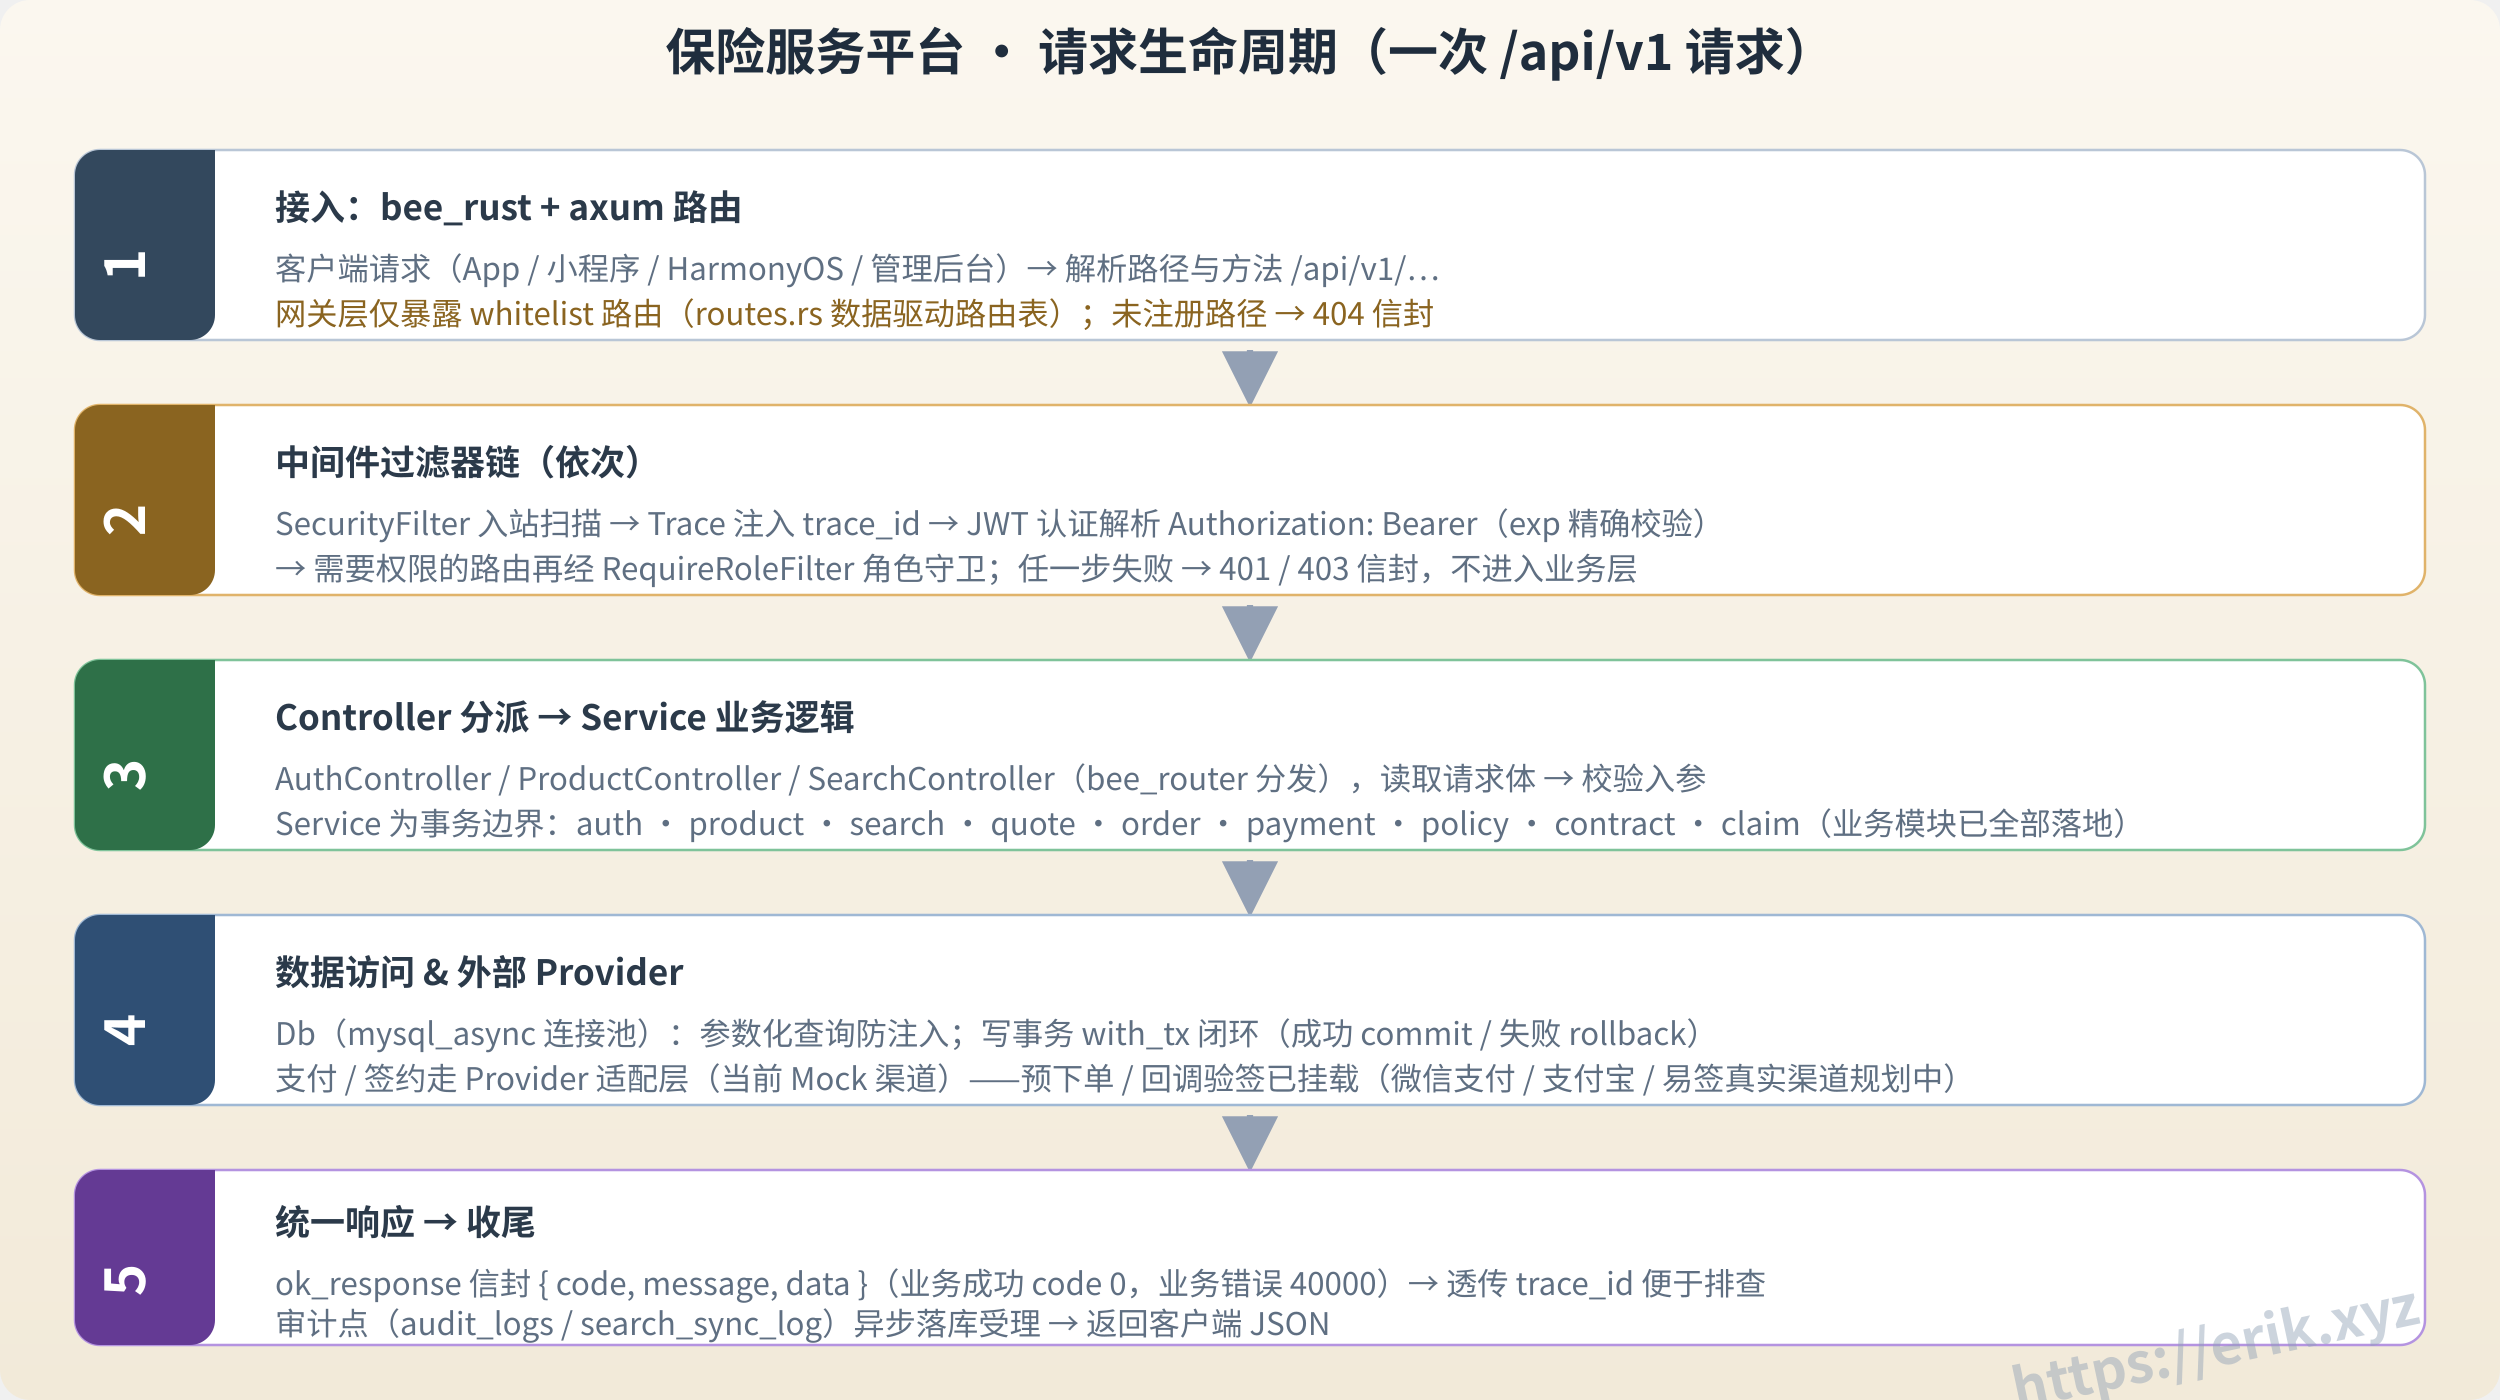
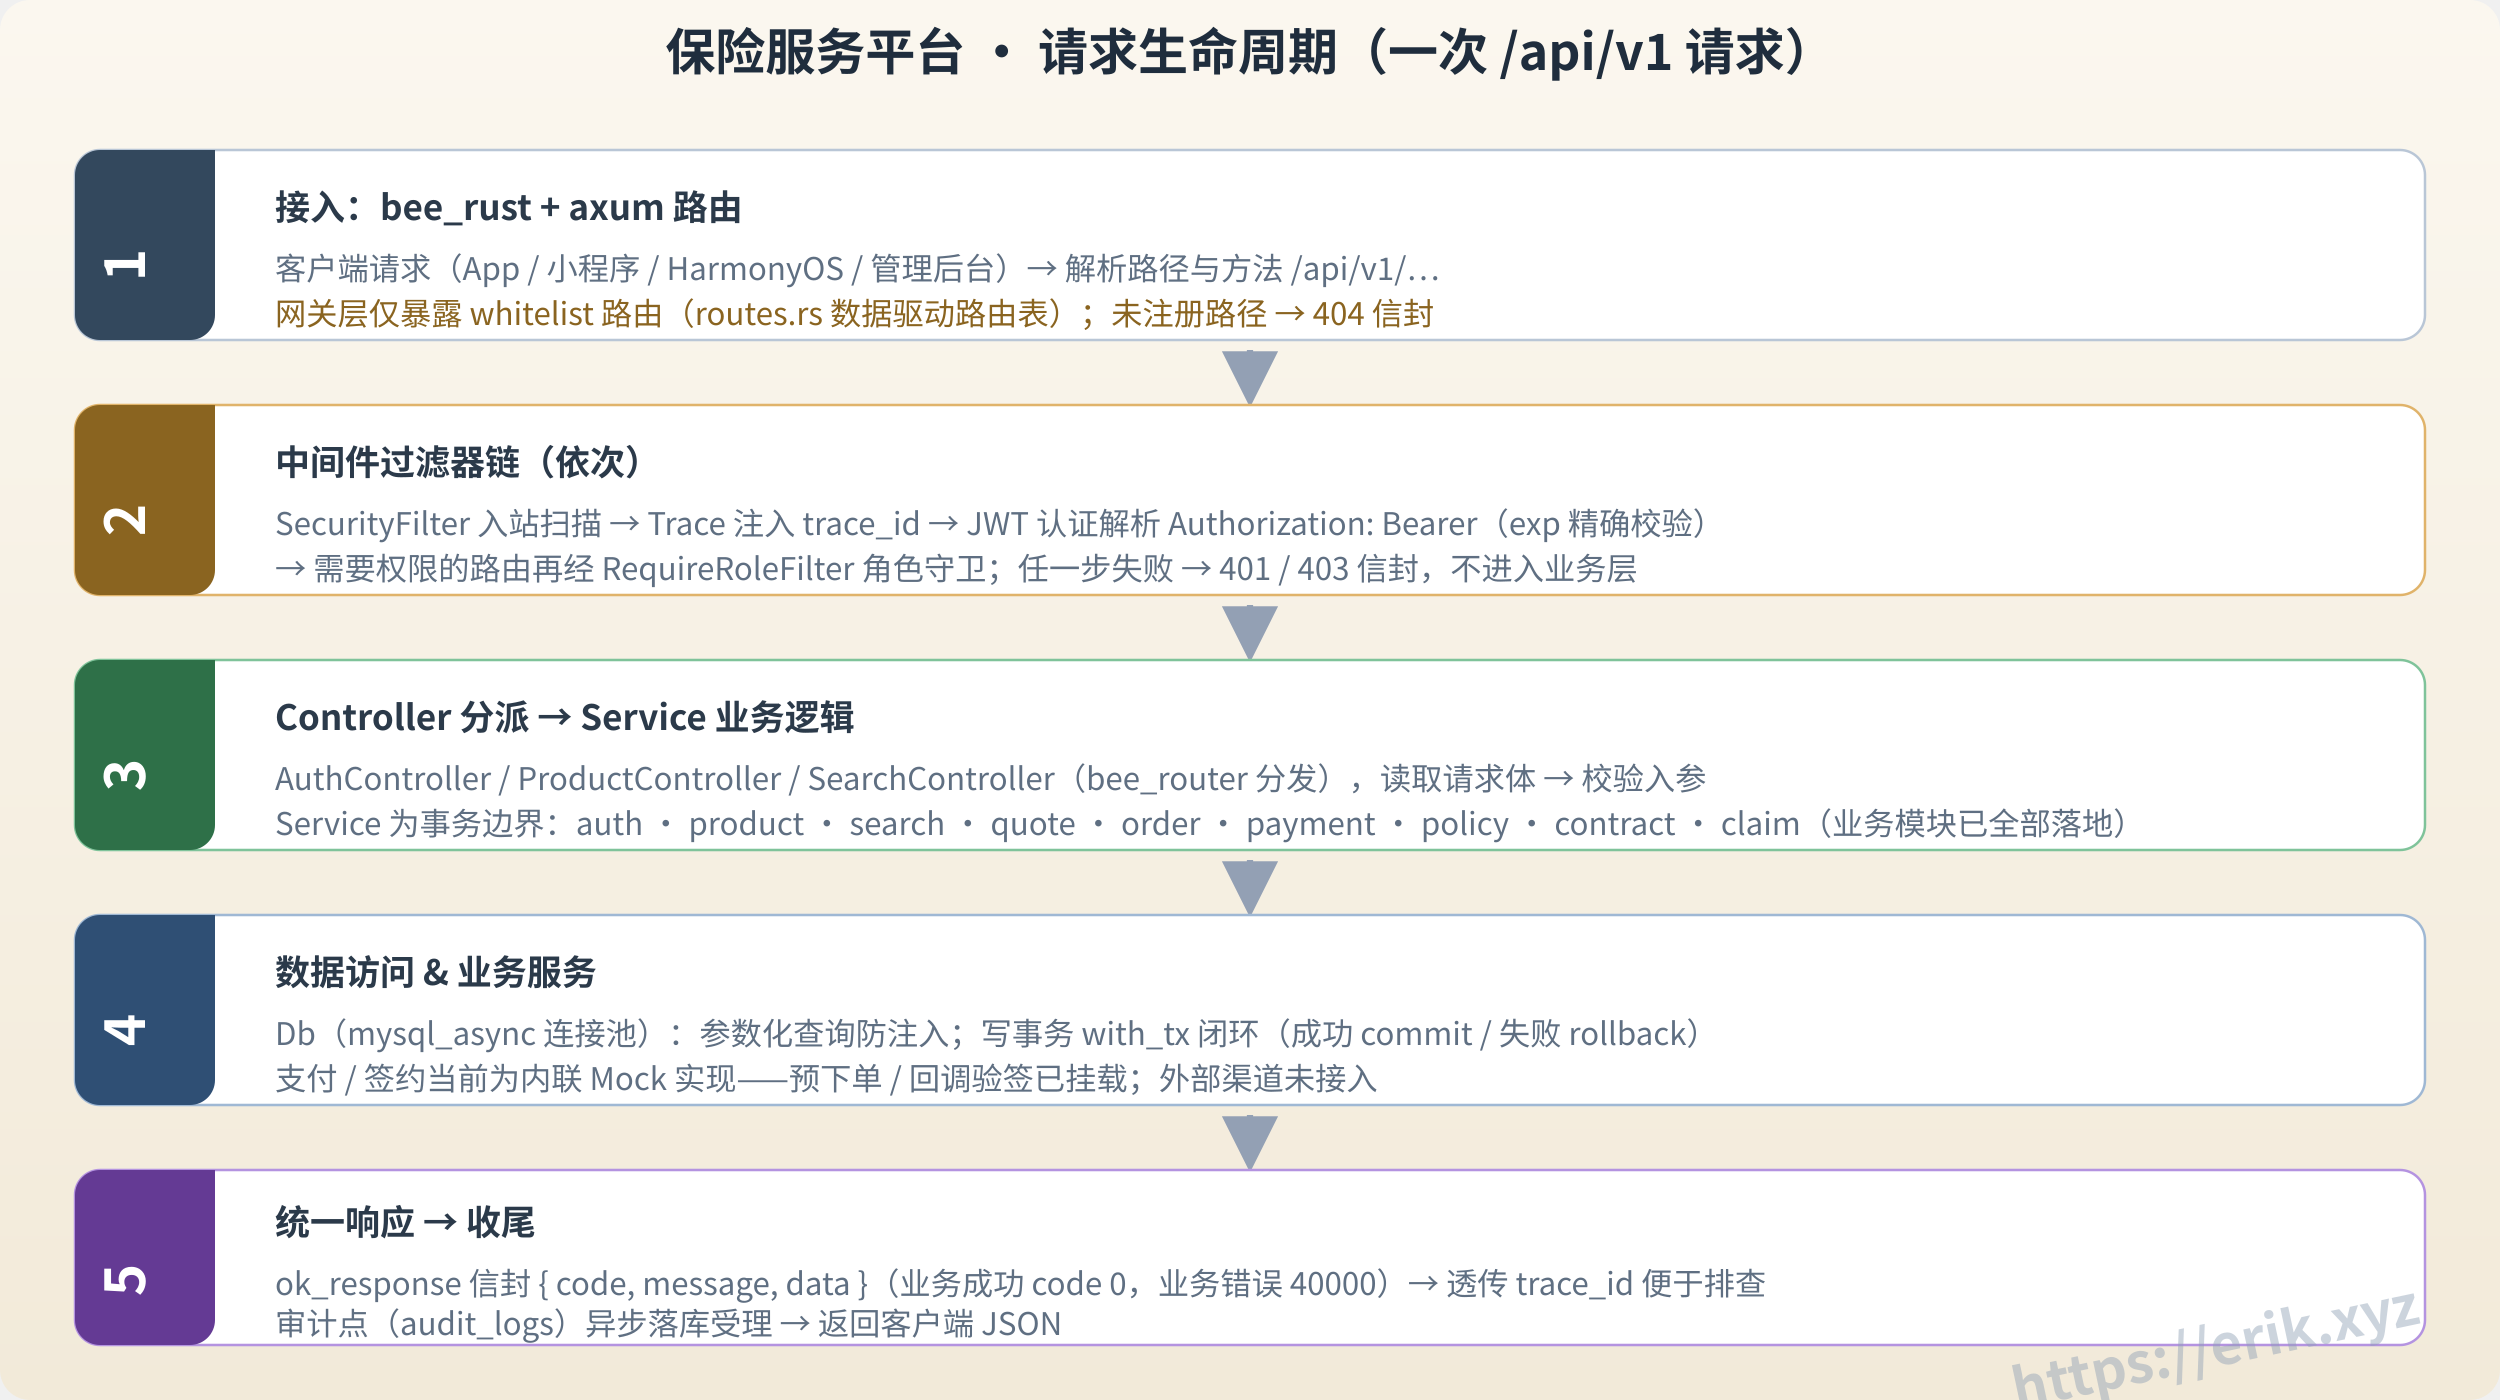
<svg xmlns="http://www.w3.org/2000/svg" width="1000" height="560" viewBox="0 0 1000 560" font-family="'PingFang SC','Microsoft YaHei','Noto Sans CJK SC',sans-serif">
  <defs>
    <marker id="arrow" markerWidth="9" markerHeight="9" refX="7" refY="4.5" orient="auto">
      <path d="M0,0 L9,4.5 L0,9 Z" fill="#93a0b4" />
    </marker>
    <linearGradient id="bg" x1="0" y1="0" x2="0" y2="1">
      <stop offset="0" stop-color="#fbf7ef" />
      <stop offset="1" stop-color="#f2ead9" />
    </linearGradient>
  </defs>
  <rect x="0" y="0" width="1000" height="560" fill="url(#bg)" rx="12" />
  <text x="500" y="28" text-anchor="middle" font-size="20" font-weight="700" fill="#1f2d3d">保险服务平台 · 请求生命周期（一次 /api/v1 请求）</text>
  <rect x="30" y="60" width="940" height="76" rx="10" fill="#fff" stroke="#b9c6d6" />
  <rect x="30" y="60" width="56" height="76" rx="10" fill="#33485d" />
  <rect x="56" y="60" width="30" height="16" fill="#33485d" />
  <text x="58" y="106" text-anchor="middle" font-size="22" fill="#fff" font-weight="700" transform="rotate(-90 58 106)">1</text>
  <text x="110" y="88" font-size="14" font-weight="600" fill="#2b3a4a">接入：bee_rust + axum 路由</text>
  <text x="110" y="112" font-size="12.5" fill="#5f6f82">客户端请求（App / 小程序 / HarmonyOS / 管理后台）→ 解析路径与方法 /api/v1/…</text>
  <text x="110" y="130" font-size="12.5" fill="#8a6420">网关层仅暴露 whitelist 路由（routes.rs 数据驱动路由表）；未注册路径 → 404 信封</text>
  <line x1="500" y1="140" x2="500" y2="158" stroke="#93a0b4" stroke-width="2.5" marker-end="url(#arrow)" />
  <rect x="30" y="162" width="940" height="76" rx="10" fill="#fff" stroke="#e0b36a" />
  <rect x="30" y="162" width="56" height="76" rx="10" fill="#8a6420" />
  <rect x="56" y="162" width="30" height="16" fill="#8a6420" />
  <text x="58" y="208" text-anchor="middle" font-size="22" fill="#fff" font-weight="700" transform="rotate(-90 58 208)">2</text>
  <text x="110" y="190" font-size="14" font-weight="600" fill="#2b3a4a">中间件过滤器链（依次）</text>
  <text x="110" y="214" font-size="12.5" fill="#5f6f82">SecurityFilter 入站扫描 → Trace 注入 trace_id → JWT 认证解析 Authorization: Bearer（exp 精确校验）</text>
  <text x="110" y="232" font-size="12.5" fill="#5f6f82">→ 需要权限的路由再经 RequireRoleFilter 角色守卫；任一步失败 → 401 / 403 信封，不进入业务层</text>
  <line x1="500" y1="242" x2="500" y2="260" stroke="#93a0b4" stroke-width="2.5" marker-end="url(#arrow)" />
  <rect x="30" y="264" width="940" height="76" rx="10" fill="#fff" stroke="#7fc39a" />
  <rect x="30" y="264" width="56" height="76" rx="10" fill="#2e7048" />
  <rect x="56" y="264" width="30" height="16" fill="#2e7048" />
  <text x="58" y="310" text-anchor="middle" font-size="22" fill="#fff" font-weight="700" transform="rotate(-90 58 310)">3</text>
  <text x="110" y="292" font-size="14" font-weight="600" fill="#2b3a4a">Controller 分派 → Service 业务逻辑</text>
  <text x="110" y="316" font-size="12.5" fill="#5f6f82">AuthController / ProductController / SearchController（bee_router 分发），读取请求体 → 校验入参</text>
  <text x="110" y="334" font-size="12.5" fill="#5f6f82">Service 为事务边界：auth · product · search · quote · order · payment · policy · contract · claim（业务模块已全部落地）</text>
  <line x1="500" y1="344" x2="500" y2="362" stroke="#93a0b4" stroke-width="2.5" marker-end="url(#arrow)" />
  <rect x="30" y="366" width="940" height="76" rx="10" fill="#fff" stroke="#9fb8d4" />
  <rect x="30" y="366" width="56" height="76" rx="10" fill="#2f4f74" />
  <rect x="56" y="366" width="30" height="16" fill="#2f4f74" />
  <text x="58" y="412" text-anchor="middle" font-size="22" fill="#fff" font-weight="700" transform="rotate(-90 58 412)">4</text>
-   <text x="110" y="394" font-size="14" font-weight="600" fill="#2b3a4a">数据访问 &amp; 外部 Provider</text>
+   <text x="110" y="394" font-size="14" font-weight="600" fill="#2b3a4a">数据访问 &amp; 业务服务</text>
  <text x="110" y="418" font-size="12.5" fill="#5f6f82">Db（mysql_async 连接池）：参数化查询防注入；写事务 with_tx 闭环（成功 commit / 失败 rollback）</text>
-   <text x="110" y="436" font-size="12.5" fill="#5f6f82">支付 / 签约走 Provider 适配层（当前 Mock 渠道）——预下单 / 回调验签已挂载（微信支付 / 支付宝 / 易签真实渠道规划中）</text>
+   <text x="110" y="436" font-size="12.5" fill="#5f6f82">支付 / 签约当前为内联 Mock 实现——预下单 / 回调验签已挂载；外部渠道未接入</text>
  <line x1="500" y1="446" x2="500" y2="464" stroke="#93a0b4" stroke-width="2.5" marker-end="url(#arrow)" />
  <rect x="30" y="468" width="940" height="70" rx="10" fill="#fff" stroke="#b493e0" />
  <rect x="30" y="468" width="56" height="70" rx="10" fill="#643a94" />
  <rect x="56" y="468" width="30" height="16" fill="#643a94" />
  <text x="58" y="512" text-anchor="middle" font-size="22" fill="#fff" font-weight="700" transform="rotate(-90 58 512)">5</text>
  <text x="110" y="494" font-size="14" font-weight="600" fill="#2b3a4a">统一响应 → 收尾</text>
  <text x="110" y="518" font-size="12.5" fill="#5f6f82">ok_response 信封 { code, message, data }（业务成功 code 0，业务错误 40000）→ 透传 trace_id 便于排查</text>
-   <text x="110" y="534" font-size="12.5" fill="#5f6f82">审计点（audit_logs / search_sync_log）异步落库受理 → 返回客户端 JSON</text>
+   <text x="110" y="534" font-size="12.5" fill="#5f6f82">审计点（audit_logs）异步落库受理 → 返回客户端 JSON</text>
  <text x="972" y="544" text-anchor="end" font-size="22" font-weight="600" fill="#8ea0b5" fill-opacity="0.45" transform="rotate(-12 900 552)">https://erik.xyz</text>
</svg>
